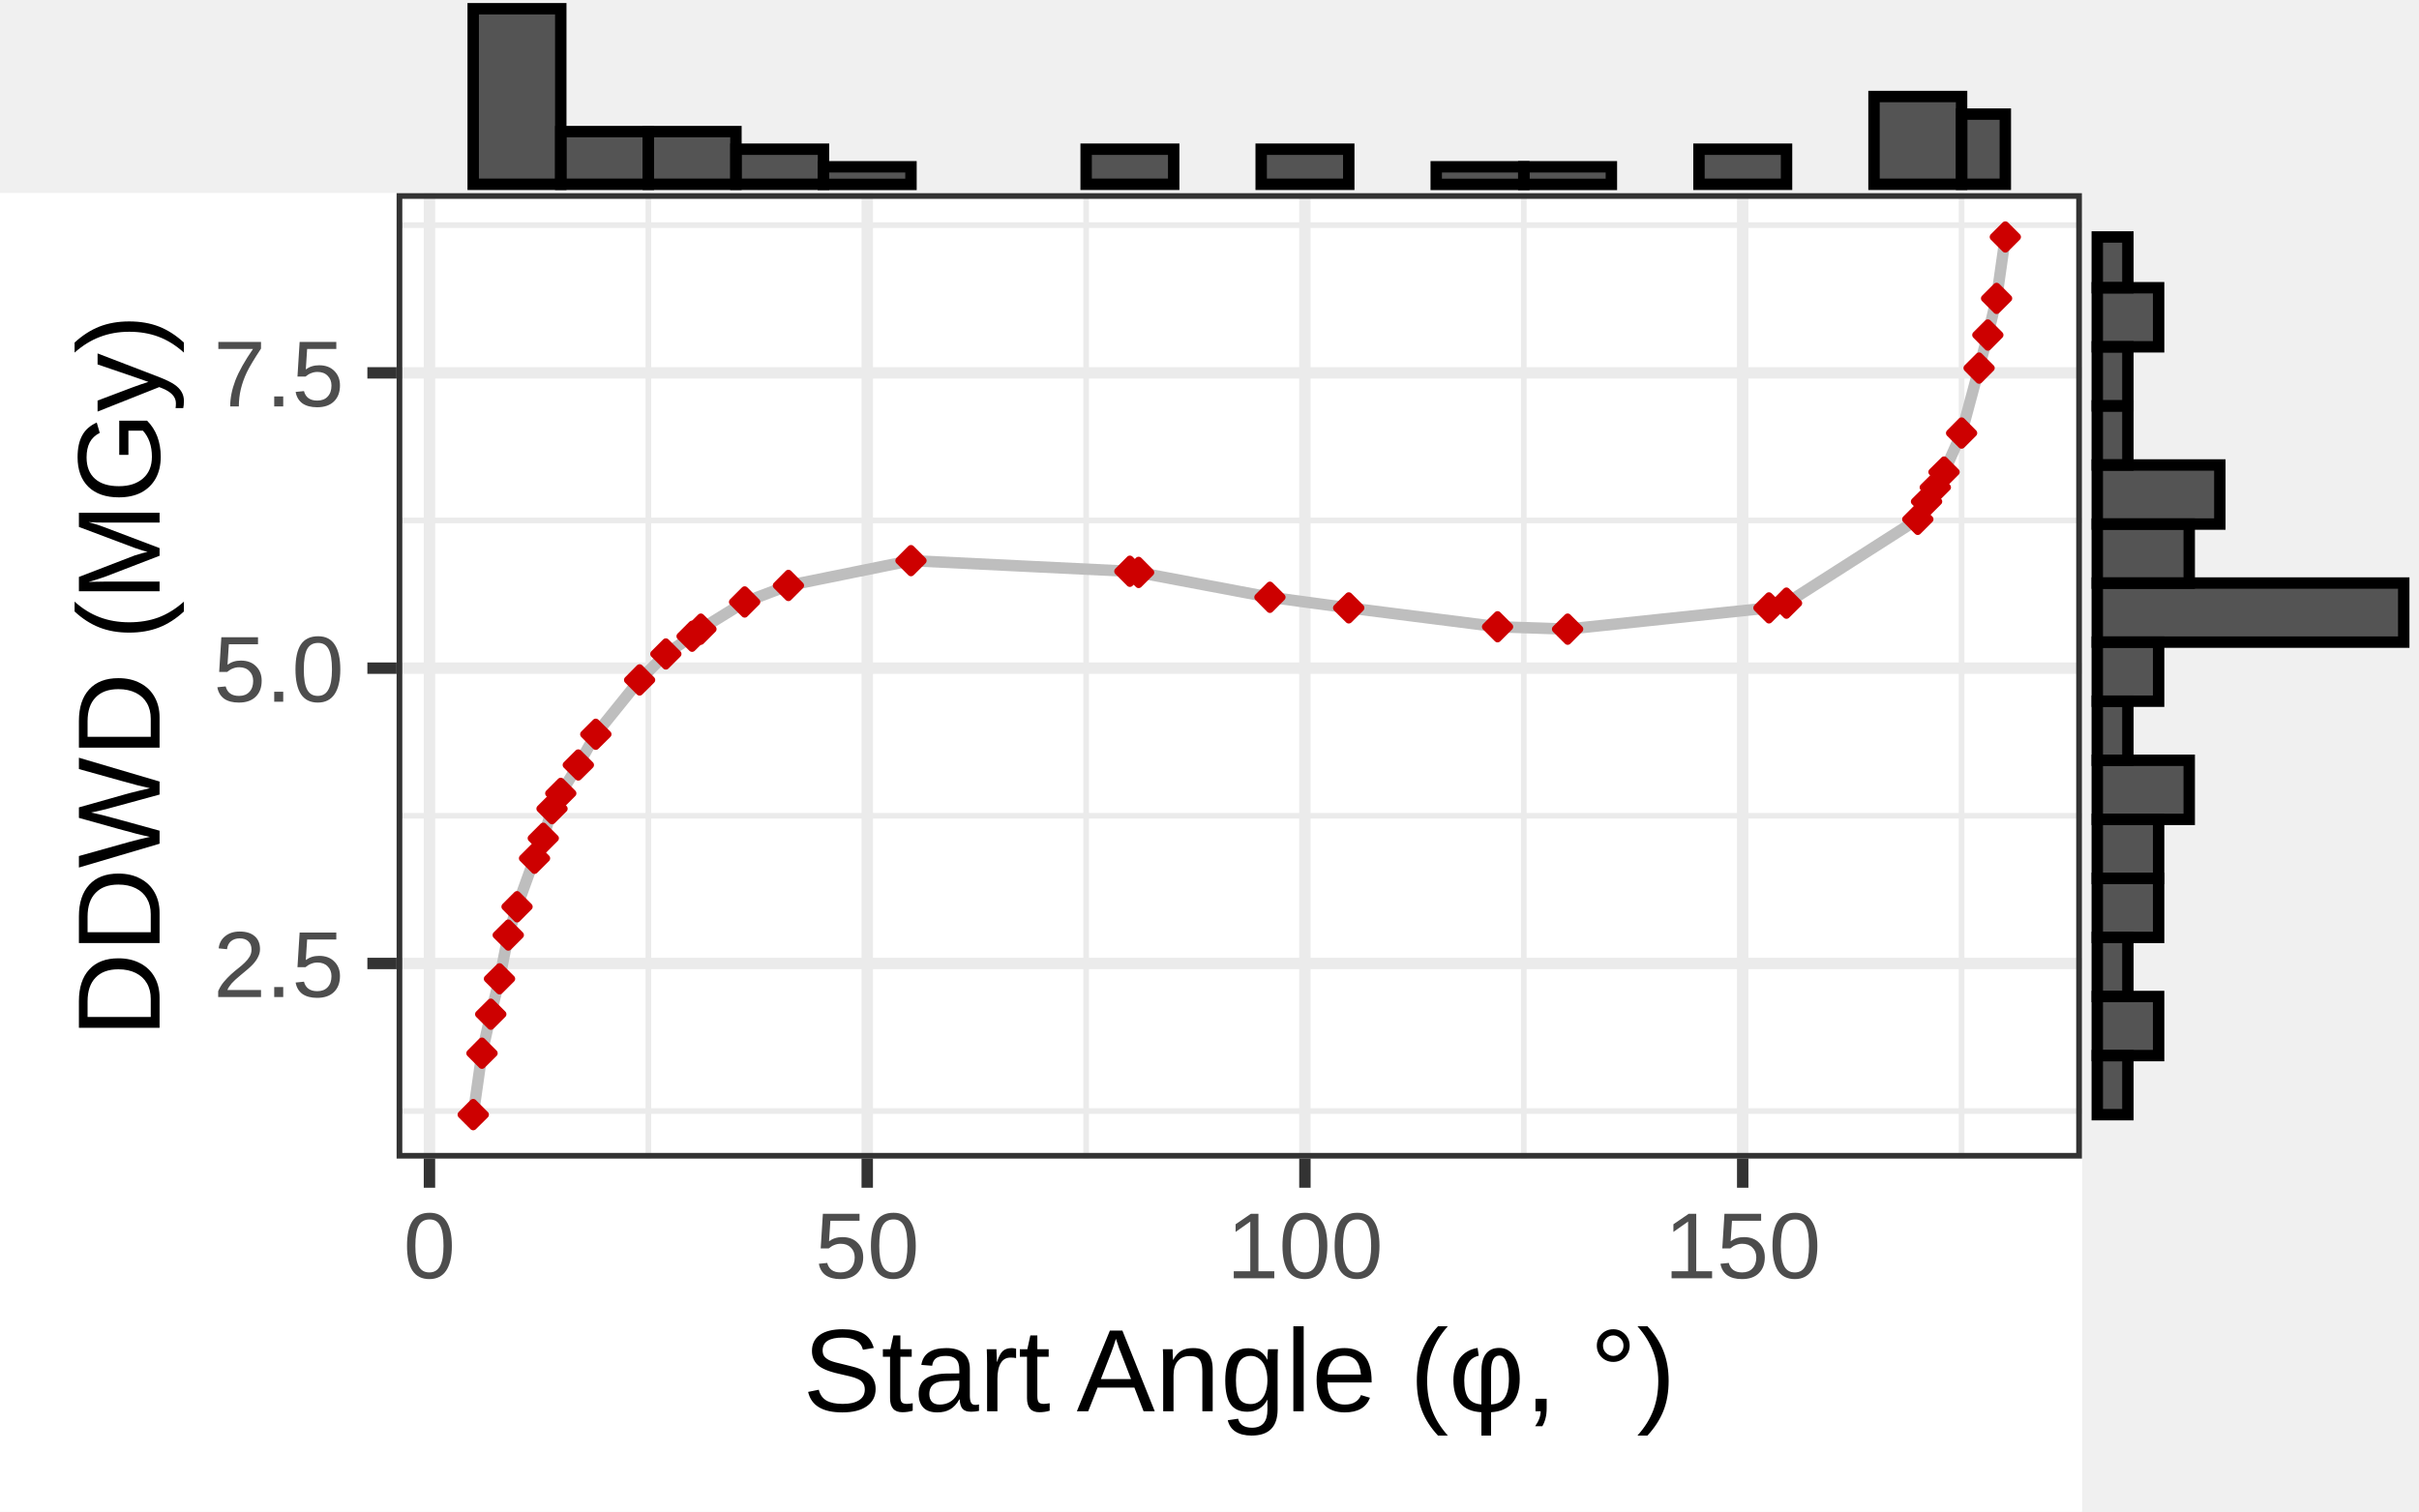
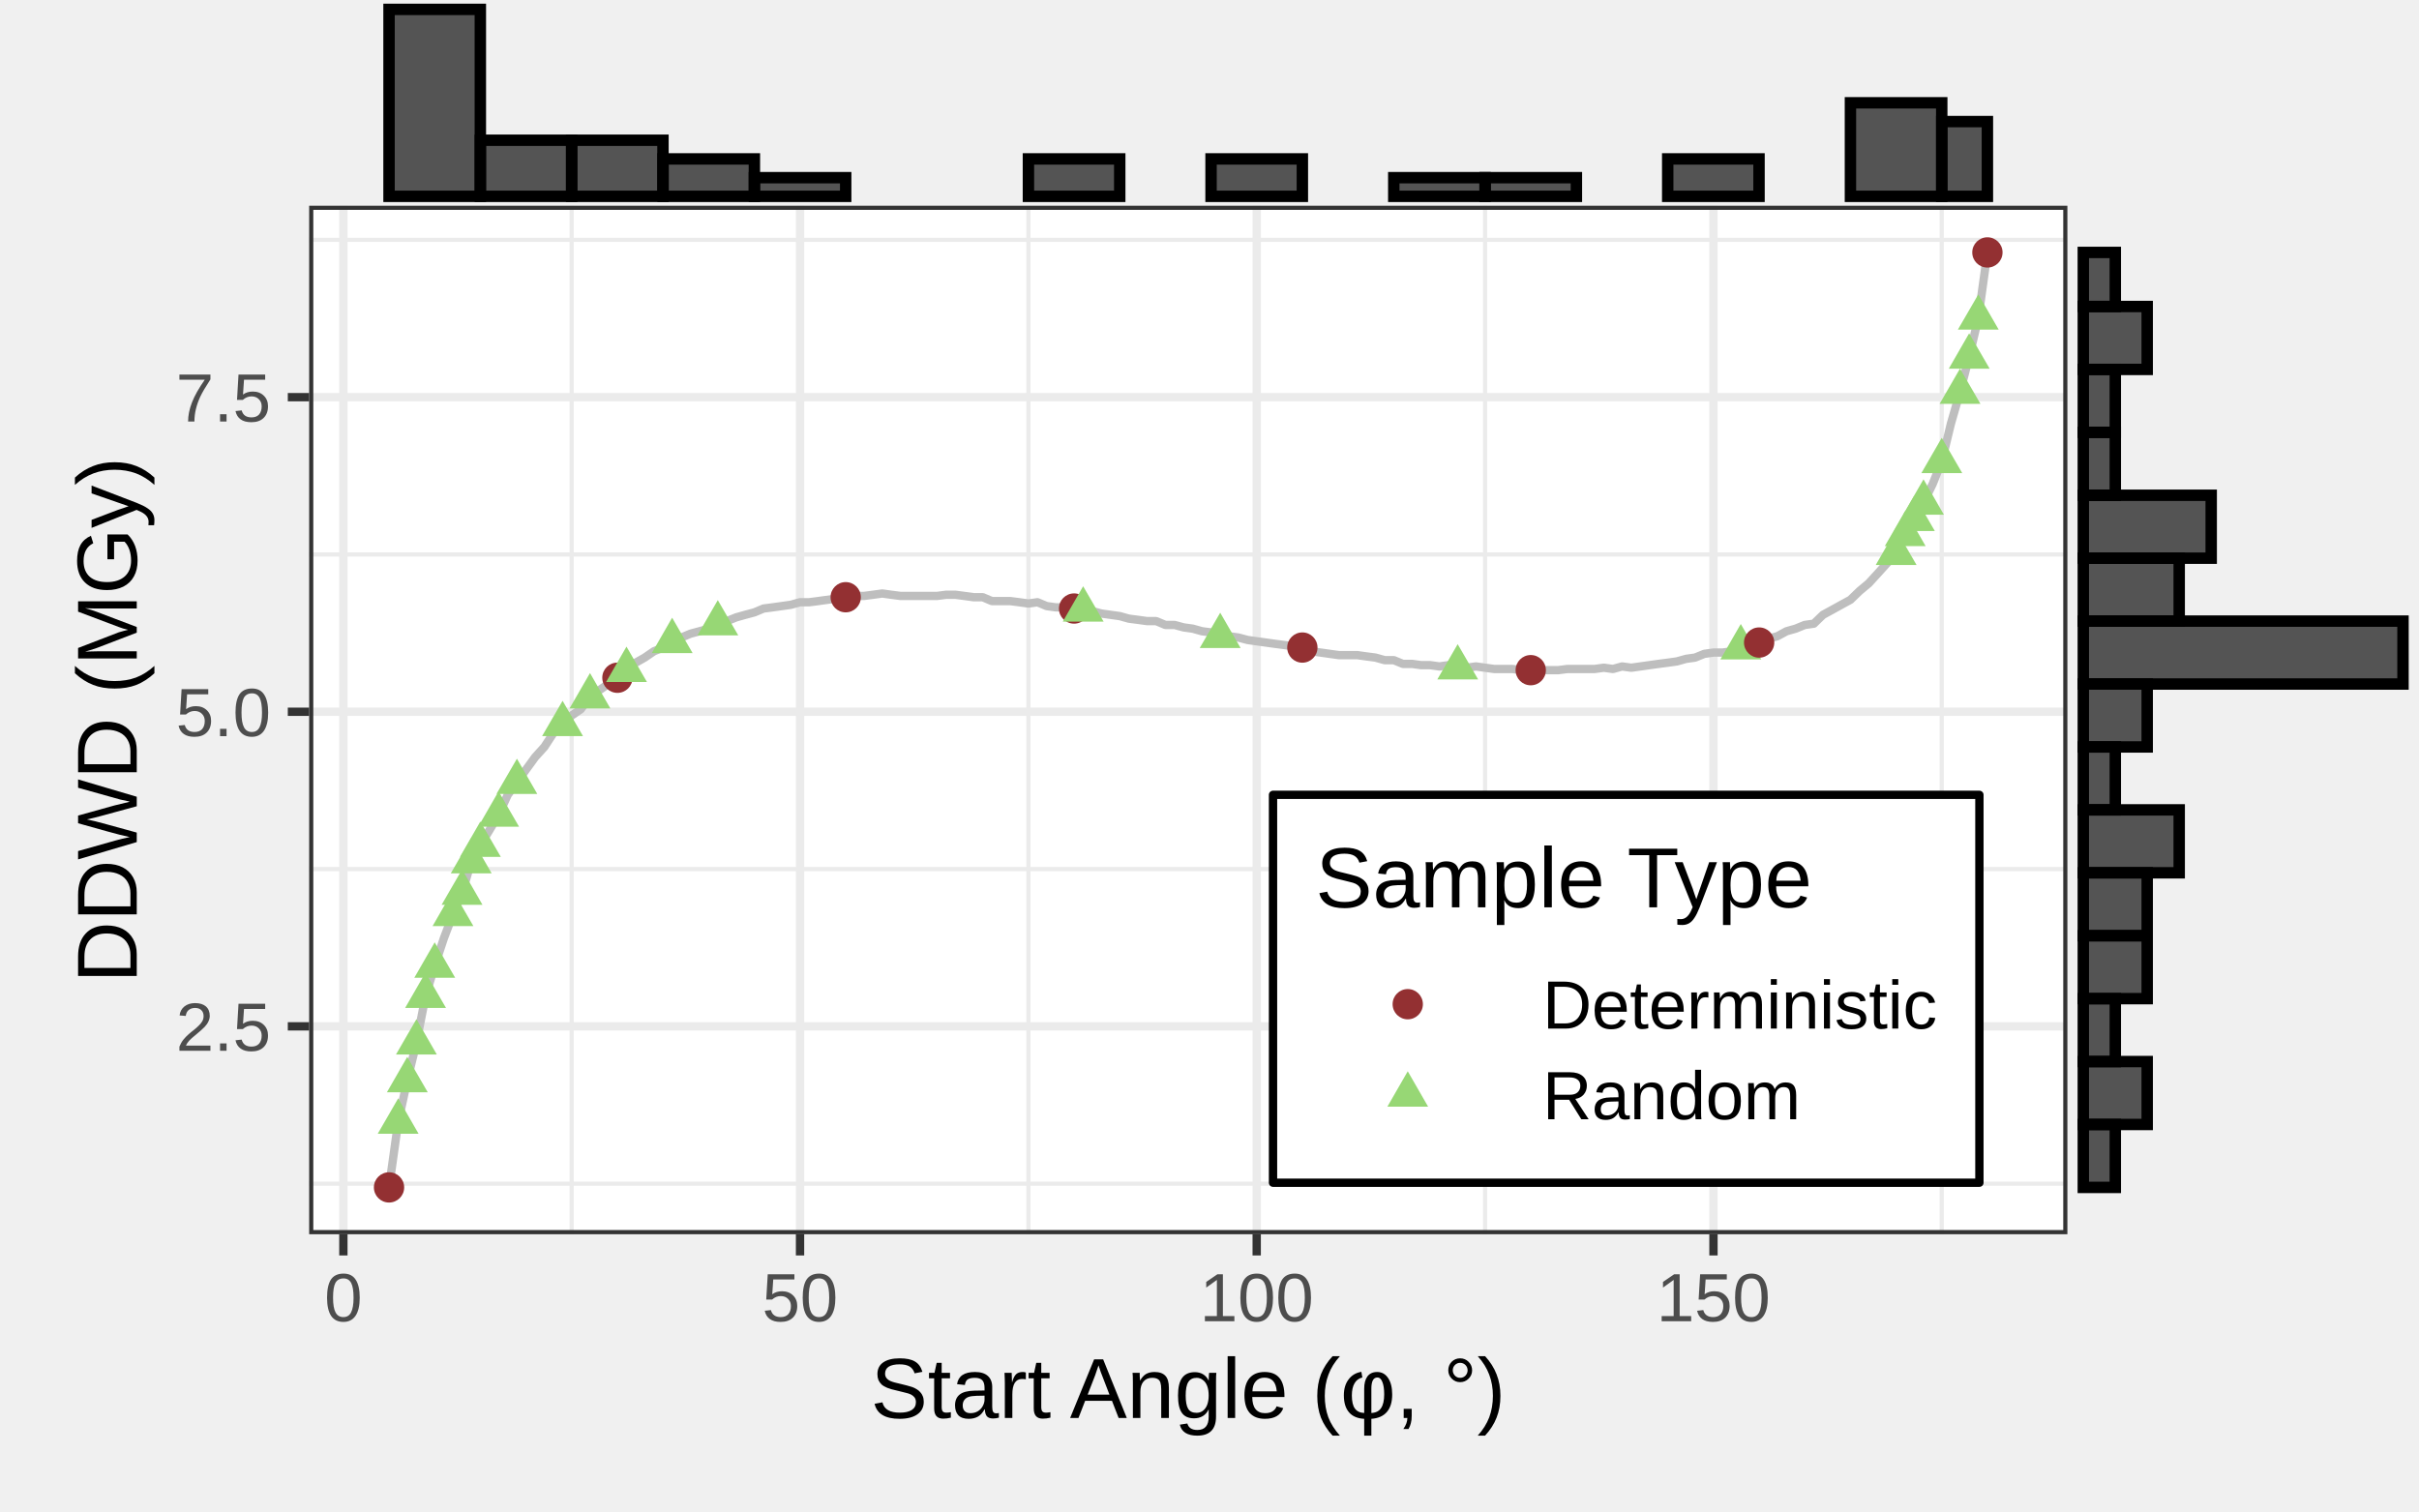
<svg xmlns="http://www.w3.org/2000/svg" width="226.77pt" height="141.73pt" viewBox="0 0 226.77 141.73">
  <g class="svglite">
    <defs>
      <style type="text/css">
    .svglite line, .svglite polyline, .svglite polygon, .svglite path, .svglite rect, .svglite circle {
      fill: none;
      stroke: #000000;
      stroke-linecap: round;
      stroke-linejoin: round;
      stroke-miterlimit: 10.00;
    }
    .svglite text {
      white-space: pre;
    }
    .svglite g.glyphgroup path {
      fill: inherit;
      stroke: none;
    }
  </style>
    </defs>
    <rect width="100%" height="100%" style="stroke: none; fill: none;" />
    <defs>
      <clipPath id="cpMC4wMHwyMjYuNzd8MC4wMHwxNDEuNzM=">
        <rect x="0.00" y="0.00" width="226.77" height="141.73" />
      </clipPath>
    </defs>
    <g clip-path="url(#cpMC4wMHwyMjYuNzd8MC4wMHwxNDEuNzM=)">
</g>
    <defs>
-       <clipPath id="cpMC4wMHwxOTUuMTd8MTguMTF8MTQxLjcz">
-         <rect x="0.00" y="18.11" width="195.17" height="123.63" />
+       <clipPath id="cpMC4wMHwxOTMuODF8MTkuMjl8MTQxLjcz">
+         <rect x="0.00" y="19.29" width="193.81" height="122.45" />
      </clipPath>
    </defs>
-     <g clip-path="url(#cpMC4wMHwxOTUuMTd8MTguMTF8MTQxLjcz)">
-       <rect x="0.00" y="18.11" width="195.17" height="123.63" style="stroke-width: 1.07; stroke: #FFFFFF; fill: #FFFFFF;" />
-     </g>
-     <g clip-path="url(#cpMC4wMHwyMjYuNzd8MC4wMHwxNDEuNzM=)">
- </g>
-     <defs>
-       <clipPath id="cpMzcuMTh8MTk1LjE3fDE4LjExfDEwOC42Mw==">
-         <rect x="37.18" y="18.11" width="157.99" height="90.53" />
-       </clipPath>
-     </defs>
-     <g clip-path="url(#cpMzcuMTh8MTk1LjE3fDE4LjExfDEwOC42Mw==)">
-       <rect x="37.18" y="18.11" width="157.99" height="90.53" style="stroke-width: 1.07; stroke: none; fill: #FFFFFF;" />
-       <polyline points="37.18,104.18 195.17,104.18 " style="stroke-width: 0.53; stroke: #EBEBEB; stroke-linecap: butt;" />
-       <polyline points="37.18,76.49 195.17,76.49 " style="stroke-width: 0.53; stroke: #EBEBEB; stroke-linecap: butt;" />
-       <polyline points="37.18,48.80 195.17,48.80 " style="stroke-width: 0.53; stroke: #EBEBEB; stroke-linecap: butt;" />
-       <polyline points="37.18,21.11 195.17,21.11 " style="stroke-width: 0.53; stroke: #EBEBEB; stroke-linecap: butt;" />
-       <polyline points="60.78,108.63 60.78,18.11 " style="stroke-width: 0.53; stroke: #EBEBEB; stroke-linecap: butt;" />
-       <polyline points="101.82,108.63 101.82,18.11 " style="stroke-width: 0.53; stroke: #EBEBEB; stroke-linecap: butt;" />
-       <polyline points="142.85,108.63 142.85,18.11 " style="stroke-width: 0.53; stroke: #EBEBEB; stroke-linecap: butt;" />
-       <polyline points="183.89,108.63 183.89,18.11 " style="stroke-width: 0.53; stroke: #EBEBEB; stroke-linecap: butt;" />
-       <polyline points="37.18,90.34 195.17,90.34 " style="stroke-width: 1.07; stroke: #EBEBEB; stroke-linecap: butt;" />
-       <polyline points="37.18,62.65 195.17,62.65 " style="stroke-width: 1.07; stroke: #EBEBEB; stroke-linecap: butt;" />
-       <polyline points="37.18,34.96 195.17,34.96 " style="stroke-width: 1.07; stroke: #EBEBEB; stroke-linecap: butt;" />
-       <polyline points="40.26,108.63 40.26,18.11 " style="stroke-width: 1.07; stroke: #EBEBEB; stroke-linecap: butt;" />
-       <polyline points="81.30,108.63 81.30,18.11 " style="stroke-width: 1.07; stroke: #EBEBEB; stroke-linecap: butt;" />
-       <polyline points="122.33,108.63 122.33,18.11 " style="stroke-width: 1.07; stroke: #EBEBEB; stroke-linecap: butt;" />
-       <polyline points="163.37,108.63 163.37,18.11 " style="stroke-width: 1.07; stroke: #EBEBEB; stroke-linecap: butt;" />
-       <polyline points="44.36,104.52 45.18,98.76 46.01,95.10 46.83,91.78 47.65,87.68 48.47,85.02 50.11,80.48 50.93,78.60 51.75,75.83 52.57,74.39 54.21,71.73 55.85,68.85 59.96,63.76 62.42,61.32 64.88,59.66 65.70,58.99 69.81,56.45 73.91,54.90 85.40,52.57 105.92,53.57 106.74,53.68 119.05,56.00 126.44,57.00 140.39,58.77 146.96,58.99 165.83,57.00 167.47,56.56 179.78,48.69 180.61,47.03 181.43,45.70 182.25,44.26 183.89,40.61 185.53,34.51 186.35,31.41 187.17,27.98 187.99,22.22 " style="stroke-width: 1.07; stroke: #BEBEBE; stroke-linecap: butt;" />
-       <polygon points="44.36,105.63 45.48,104.52 44.36,103.40 43.25,104.52 " style="stroke-width: 0.71; stroke: #CD0000; fill: #CD0000;" />
-       <polygon points="45.18,99.87 46.30,98.76 45.18,97.64 44.07,98.76 " style="stroke-width: 0.71; stroke: #CD0000; fill: #CD0000;" />
-       <polygon points="46.01,96.21 47.12,95.10 46.01,93.99 44.89,95.10 " style="stroke-width: 0.71; stroke: #CD0000; fill: #CD0000;" />
-       <polygon points="46.83,92.89 47.94,91.78 46.83,90.67 45.71,91.78 " style="stroke-width: 0.71; stroke: #CD0000; fill: #CD0000;" />
-       <polygon points="47.65,88.79 48.76,87.68 47.65,86.57 46.53,87.68 " style="stroke-width: 0.71; stroke: #CD0000; fill: #CD0000;" />
-       <polygon points="48.47,86.14 49.58,85.02 48.47,83.91 47.36,85.02 " style="stroke-width: 0.71; stroke: #CD0000; fill: #CD0000;" />
-       <polygon points="50.11,81.59 51.22,80.48 50.11,79.37 49.00,80.48 " style="stroke-width: 0.71; stroke: #CD0000; fill: #CD0000;" />
-       <polygon points="50.93,79.71 52.04,78.60 50.93,77.49 49.82,78.60 " style="stroke-width: 0.71; stroke: #CD0000; fill: #CD0000;" />
-       <polygon points="51.75,76.94 52.86,75.83 51.75,74.72 50.64,75.83 " style="stroke-width: 0.71; stroke: #CD0000; fill: #CD0000;" />
-       <polygon points="52.57,75.50 53.68,74.39 52.57,73.28 51.46,74.39 " style="stroke-width: 0.71; stroke: #CD0000; fill: #CD0000;" />
-       <polygon points="54.21,72.84 55.33,71.73 54.21,70.62 53.10,71.73 " style="stroke-width: 0.71; stroke: #CD0000; fill: #CD0000;" />
-       <polygon points="55.85,69.96 56.97,68.85 55.85,67.74 54.74,68.85 " style="stroke-width: 0.71; stroke: #CD0000; fill: #CD0000;" />
-       <polygon points="59.96,64.87 61.07,63.76 59.96,62.64 58.85,63.76 " style="stroke-width: 0.71; stroke: #CD0000; fill: #CD0000;" />
-       <polygon points="62.42,62.43 63.53,61.32 62.42,60.21 61.31,61.32 " style="stroke-width: 0.71; stroke: #CD0000; fill: #CD0000;" />
-       <polygon points="64.88,60.77 66.00,59.66 64.88,58.55 63.77,59.66 " style="stroke-width: 0.71; stroke: #CD0000; fill: #CD0000;" />
-       <polygon points="65.70,60.11 66.82,58.99 65.70,57.88 64.59,58.99 " style="stroke-width: 0.71; stroke: #CD0000; fill: #CD0000;" />
-       <polygon points="69.81,57.56 70.92,56.45 69.81,55.33 68.69,56.45 " style="stroke-width: 0.71; stroke: #CD0000; fill: #CD0000;" />
-       <polygon points="73.91,56.01 75.02,54.90 73.91,53.78 72.80,54.90 " style="stroke-width: 0.71; stroke: #CD0000; fill: #CD0000;" />
-       <polygon points="85.40,53.68 86.51,52.57 85.40,51.46 84.29,52.57 " style="stroke-width: 0.71; stroke: #CD0000; fill: #CD0000;" />
-       <polygon points="105.92,54.68 107.03,53.57 105.92,52.45 104.81,53.57 " style="stroke-width: 0.71; stroke: #CD0000; fill: #CD0000;" />
-       <polygon points="106.74,54.79 107.85,53.68 106.74,52.56 105.63,53.68 " style="stroke-width: 0.71; stroke: #CD0000; fill: #CD0000;" />
-       <polygon points="119.05,57.12 120.16,56.00 119.05,54.89 117.94,56.00 " style="stroke-width: 0.71; stroke: #CD0000; fill: #CD0000;" />
-       <polygon points="126.44,58.11 127.55,57.00 126.44,55.89 125.32,57.00 " style="stroke-width: 0.71; stroke: #CD0000; fill: #CD0000;" />
-       <polygon points="140.39,59.88 141.50,58.77 140.39,57.66 139.28,58.77 " style="stroke-width: 0.71; stroke: #CD0000; fill: #CD0000;" />
-       <polygon points="146.96,60.11 148.07,58.99 146.96,57.88 145.84,58.99 " style="stroke-width: 0.71; stroke: #CD0000; fill: #CD0000;" />
-       <polygon points="165.83,58.11 166.95,57.00 165.83,55.89 164.72,57.00 " style="stroke-width: 0.71; stroke: #CD0000; fill: #CD0000;" />
-       <polygon points="167.47,57.67 168.59,56.56 167.47,55.44 166.36,56.56 " style="stroke-width: 0.71; stroke: #CD0000; fill: #CD0000;" />
-       <polygon points="179.78,49.81 180.90,48.69 179.78,47.58 178.67,48.69 " style="stroke-width: 0.71; stroke: #CD0000; fill: #CD0000;" />
-       <polygon points="180.61,48.14 181.72,47.03 180.61,45.92 179.49,47.03 " style="stroke-width: 0.71; stroke: #CD0000; fill: #CD0000;" />
-       <polygon points="181.43,46.81 182.54,45.70 181.43,44.59 180.31,45.70 " style="stroke-width: 0.71; stroke: #CD0000; fill: #CD0000;" />
-       <polygon points="182.25,45.37 183.36,44.26 182.25,43.15 181.13,44.26 " style="stroke-width: 0.71; stroke: #CD0000; fill: #CD0000;" />
-       <polygon points="183.89,41.72 185.00,40.61 183.89,39.49 182.78,40.61 " style="stroke-width: 0.71; stroke: #CD0000; fill: #CD0000;" />
-       <polygon points="185.53,35.63 186.64,34.51 185.53,33.40 184.42,34.51 " style="stroke-width: 0.71; stroke: #CD0000; fill: #CD0000;" />
-       <polygon points="186.35,32.53 187.46,31.41 186.35,30.30 185.24,31.41 " style="stroke-width: 0.71; stroke: #CD0000; fill: #CD0000;" />
-       <polygon points="187.17,29.09 188.28,27.98 187.17,26.87 186.06,27.98 " style="stroke-width: 0.71; stroke: #CD0000; fill: #CD0000;" />
-       <polygon points="187.99,23.33 189.10,22.22 187.99,21.11 186.88,22.22 " style="stroke-width: 0.71; stroke: #CD0000; fill: #CD0000;" />
-       <rect x="37.18" y="18.11" width="157.99" height="90.53" style="stroke-width: 1.07; stroke: #333333;" />
-     </g>
-     <g clip-path="url(#cpMC4wMHwyMjYuNzd8MC4wMHwxNDEuNzM=)">
-       <text x="32.25" y="93.49" text-anchor="end" style="font-size: 8.80px;fill: #4D4D4D; font-family: &quot;Arial&quot;;" textLength="12.22px" lengthAdjust="spacingAndGlyphs">2.5</text>
-       <text x="32.25" y="65.80" text-anchor="end" style="font-size: 8.80px;fill: #4D4D4D; font-family: &quot;Arial&quot;;" textLength="12.22px" lengthAdjust="spacingAndGlyphs">5.0</text>
-       <text x="32.25" y="38.11" text-anchor="end" style="font-size: 8.80px;fill: #4D4D4D; font-family: &quot;Arial&quot;;" textLength="12.22px" lengthAdjust="spacingAndGlyphs">7.5</text>
-       <polyline points="34.44,90.34 37.18,90.34 " style="stroke-width: 1.07; stroke: #333333; stroke-linecap: butt;" />
-       <polyline points="34.44,62.65 37.18,62.65 " style="stroke-width: 1.07; stroke: #333333; stroke-linecap: butt;" />
-       <polyline points="34.44,34.96 37.18,34.96 " style="stroke-width: 1.07; stroke: #333333; stroke-linecap: butt;" />
-       <polyline points="40.26,111.37 40.26,108.63 " style="stroke-width: 1.07; stroke: #333333; stroke-linecap: butt;" />
-       <polyline points="81.30,111.37 81.30,108.63 " style="stroke-width: 1.07; stroke: #333333; stroke-linecap: butt;" />
-       <polyline points="122.33,111.37 122.33,108.63 " style="stroke-width: 1.07; stroke: #333333; stroke-linecap: butt;" />
-       <polyline points="163.37,111.37 163.37,108.63 " style="stroke-width: 1.07; stroke: #333333; stroke-linecap: butt;" />
-       <text x="40.26" y="119.86" text-anchor="middle" style="font-size: 8.80px;fill: #4D4D4D; font-family: &quot;Arial&quot;;" textLength="4.89px" lengthAdjust="spacingAndGlyphs">0</text>
-       <text x="81.30" y="119.86" text-anchor="middle" style="font-size: 8.80px;fill: #4D4D4D; font-family: &quot;Arial&quot;;" textLength="9.78px" lengthAdjust="spacingAndGlyphs">50</text>
-       <text x="122.33" y="119.86" text-anchor="middle" style="font-size: 8.80px;fill: #4D4D4D; font-family: &quot;Arial&quot;;" textLength="14.67px" lengthAdjust="spacingAndGlyphs">100</text>
-       <text x="163.37" y="119.86" text-anchor="middle" style="font-size: 8.80px;fill: #4D4D4D; font-family: &quot;Arial&quot;;" textLength="14.67px" lengthAdjust="spacingAndGlyphs">150</text>
-       <text x="116.18" y="132.33" text-anchor="middle" style="font-size: 11.00px; font-family: &quot;Arial&quot;;" textLength="81.91px" lengthAdjust="spacingAndGlyphs">Start Angle (φ, °)</text>
-       <text transform="translate(14.96,63.37) rotate(-90)" text-anchor="middle" style="font-size: 11.00px; font-family: &quot;Arial&quot;;" textLength="67.78px" lengthAdjust="spacingAndGlyphs">DDWD (MGy)</text>
-     </g>
-     <defs>
-       <clipPath id="cpMzcuMTh8MTk1LjE3fDAuMDB8MTguMTE=">
-         <rect x="37.18" y="0.00" width="157.99" height="18.11" />
-       </clipPath>
-     </defs>
-     <g clip-path="url(#cpMzcuMTh8MTk1LjE3fDAuMDB8MTguMTE=)">
- </g>
-     <g clip-path="url(#cpMC4wMHwyMjYuNzd8MC4wMHwxNDEuNzM=)">
- </g>
-     <g clip-path="url(#cpMzcuMTh8MTk1LjE3fDAuMDB8MTguMTE=)">
-       <rect x="44.36" y="0.82" width="8.21" height="16.46" style="stroke-width: 1.07; stroke-linecap: butt; stroke-linejoin: miter; fill: #000000; fill-opacity: 0.65;" />
-       <rect x="52.57" y="12.34" width="8.21" height="4.94" style="stroke-width: 1.07; stroke-linecap: butt; stroke-linejoin: miter; fill: #000000; fill-opacity: 0.65;" />
-       <rect x="60.78" y="12.34" width="8.21" height="4.94" style="stroke-width: 1.07; stroke-linecap: butt; stroke-linejoin: miter; fill: #000000; fill-opacity: 0.65;" />
-       <rect x="68.99" y="13.99" width="8.21" height="3.29" style="stroke-width: 1.07; stroke-linecap: butt; stroke-linejoin: miter; fill: #000000; fill-opacity: 0.65;" />
-       <rect x="77.19" y="15.64" width="8.21" height="1.65" style="stroke-width: 1.07; stroke-linecap: butt; stroke-linejoin: miter; fill: #000000; fill-opacity: 0.65;" />
-       <rect x="85.40" y="17.28" width="8.21" height="0.00" style="stroke-width: 1.07; stroke-linecap: butt; stroke-linejoin: miter; fill: #000000; fill-opacity: 0.65;" />
-       <rect x="93.61" y="17.28" width="8.21" height="0.00" style="stroke-width: 1.07; stroke-linecap: butt; stroke-linejoin: miter; fill: #000000; fill-opacity: 0.65;" />
-       <rect x="101.82" y="13.99" width="8.21" height="3.29" style="stroke-width: 1.07; stroke-linecap: butt; stroke-linejoin: miter; fill: #000000; fill-opacity: 0.65;" />
-       <rect x="110.02" y="17.28" width="8.21" height="0.00" style="stroke-width: 1.07; stroke-linecap: butt; stroke-linejoin: miter; fill: #000000; fill-opacity: 0.65;" />
-       <rect x="118.23" y="13.99" width="8.21" height="3.29" style="stroke-width: 1.07; stroke-linecap: butt; stroke-linejoin: miter; fill: #000000; fill-opacity: 0.65;" />
-       <rect x="126.44" y="17.28" width="8.21" height="0.00" style="stroke-width: 1.07; stroke-linecap: butt; stroke-linejoin: miter; fill: #000000; fill-opacity: 0.65;" />
-       <rect x="134.64" y="15.64" width="8.21" height="1.65" style="stroke-width: 1.07; stroke-linecap: butt; stroke-linejoin: miter; fill: #000000; fill-opacity: 0.65;" />
-       <rect x="142.85" y="15.64" width="8.21" height="1.65" style="stroke-width: 1.07; stroke-linecap: butt; stroke-linejoin: miter; fill: #000000; fill-opacity: 0.65;" />
-       <rect x="151.06" y="17.28" width="8.21" height="0.00" style="stroke-width: 1.07; stroke-linecap: butt; stroke-linejoin: miter; fill: #000000; fill-opacity: 0.65;" />
-       <rect x="159.27" y="13.99" width="8.21" height="3.29" style="stroke-width: 1.07; stroke-linecap: butt; stroke-linejoin: miter; fill: #000000; fill-opacity: 0.65;" />
-       <rect x="167.47" y="17.28" width="8.21" height="0.00" style="stroke-width: 1.07; stroke-linecap: butt; stroke-linejoin: miter; fill: #000000; fill-opacity: 0.65;" />
-       <rect x="175.68" y="9.05" width="8.21" height="8.23" style="stroke-width: 1.07; stroke-linecap: butt; stroke-linejoin: miter; fill: #000000; fill-opacity: 0.65;" />
-       <rect x="183.89" y="10.70" width="4.10" height="6.58" style="stroke-width: 1.07; stroke-linecap: butt; stroke-linejoin: miter; fill: #000000; fill-opacity: 0.65;" />
-     </g>
-     <g clip-path="url(#cpMC4wMHwyMjYuNzd8MC4wMHwxNDEuNzM=)">
- </g>
-     <g clip-path="url(#cpMzcuMTh8MTk1LjE3fDAuMDB8MTguMTE=)">
+     <g clip-path="url(#cpMC4wMHwxOTMuODF8MTkuMjl8MTQxLjcz)">
</g>
    <g clip-path="url(#cpMC4wMHwyMjYuNzd8MC4wMHwxNDEuNzM=)">
</g>
    <defs>
-       <clipPath id="cpMTk1LjE3fDIyNi43N3wxOC4xMXwxMDguNjM=">
-         <rect x="195.17" y="18.11" width="31.60" height="90.53" />
+       <clipPath id="cpMjguOTh8MTkzLjgxfDE5LjI5fDExNS43Mg==">
+         <rect x="28.98" y="19.29" width="164.83" height="96.44" />
      </clipPath>
    </defs>
-     <g clip-path="url(#cpMTk1LjE3fDIyNi43N3wxOC4xMXwxMDguNjM=)">
+     <g clip-path="url(#cpMjguOTh8MTkzLjgxfDE5LjI5fDExNS43Mg==)">
+       <rect x="28.98" y="19.29" width="164.83" height="96.44" style="stroke-width: 0.78; stroke: none; fill: #FFFFFF;" />
+       <polyline points="28.98,110.99 193.81,110.99 " style="stroke-width: 0.39; stroke: #EBEBEB; stroke-linecap: butt;" />
+       <polyline points="28.98,81.49 193.81,81.49 " style="stroke-width: 0.39; stroke: #EBEBEB; stroke-linecap: butt;" />
+       <polyline points="28.98,51.99 193.81,51.99 " style="stroke-width: 0.39; stroke: #EBEBEB; stroke-linecap: butt;" />
+       <polyline points="28.98,22.49 193.81,22.49 " style="stroke-width: 0.39; stroke: #EBEBEB; stroke-linecap: butt;" />
+       <polyline points="53.59,115.72 53.59,19.29 " style="stroke-width: 0.39; stroke: #EBEBEB; stroke-linecap: butt;" />
+       <polyline points="96.41,115.72 96.41,19.29 " style="stroke-width: 0.39; stroke: #EBEBEB; stroke-linecap: butt;" />
+       <polyline points="139.22,115.72 139.22,19.29 " style="stroke-width: 0.39; stroke: #EBEBEB; stroke-linecap: butt;" />
+       <polyline points="182.03,115.72 182.03,19.29 " style="stroke-width: 0.39; stroke: #EBEBEB; stroke-linecap: butt;" />
+       <polyline points="28.98,96.24 193.81,96.24 " style="stroke-width: 0.78; stroke: #EBEBEB; stroke-linecap: butt;" />
+       <polyline points="28.98,66.74 193.81,66.74 " style="stroke-width: 0.78; stroke: #EBEBEB; stroke-linecap: butt;" />
+       <polyline points="28.98,37.24 193.81,37.24 " style="stroke-width: 0.78; stroke: #EBEBEB; stroke-linecap: butt;" />
+       <polyline points="32.19,115.72 32.19,19.29 " style="stroke-width: 0.78; stroke: #EBEBEB; stroke-linecap: butt;" />
+       <polyline points="75.00,115.72 75.00,19.29 " style="stroke-width: 0.78; stroke: #EBEBEB; stroke-linecap: butt;" />
+       <polyline points="117.81,115.72 117.81,19.29 " style="stroke-width: 0.78; stroke: #EBEBEB; stroke-linecap: butt;" />
+       <polyline points="160.63,115.72 160.63,19.29 " style="stroke-width: 0.78; stroke: #EBEBEB; stroke-linecap: butt;" />
+       <polyline points="36.47,111.34 37.33,105.20 38.18,101.31 39.04,97.77 39.89,93.41 40.75,90.57 41.61,87.98 42.46,85.74 43.32,83.73 44.18,80.78 45.03,79.25 45.89,77.83 46.74,76.41 47.60,74.53 48.46,73.35 49.31,72.17 50.17,70.99 51.03,70.04 51.88,68.74 52.74,67.92 53.59,67.09 54.45,66.50 55.31,65.32 56.16,64.73 57.02,64.14 57.88,63.55 58.73,62.84 59.59,62.14 60.44,61.66 61.30,61.07 62.16,60.72 63.01,60.13 63.87,59.78 64.73,59.42 65.58,59.19 66.44,58.95 67.29,58.48 68.15,58.24 69.01,57.89 69.86,57.65 70.72,57.42 71.58,57.06 72.43,56.95 73.29,56.83 74.14,56.71 75.00,56.47 75.86,56.47 76.71,56.36 77.57,56.24 78.43,56.12 79.28,56.00 80.14,55.88 80.99,55.88 81.85,55.77 82.71,55.65 83.56,55.77 84.42,55.88 85.28,55.88 86.13,55.88 86.99,55.88 87.84,55.88 88.70,55.77 89.56,55.77 90.41,55.88 91.27,56.00 92.13,56.00 92.98,56.36 93.84,56.36 94.69,56.36 95.55,56.47 96.41,56.59 97.26,56.47 98.12,56.83 98.98,56.95 99.83,56.95 100.69,57.06 101.54,57.18 102.40,57.30 103.26,57.53 104.11,57.65 104.97,57.77 105.83,58.01 106.68,58.12 107.54,58.24 108.39,58.24 109.25,58.60 110.11,58.60 110.96,58.83 111.82,58.95 112.68,59.19 113.53,59.30 114.39,59.66 115.24,59.66 116.10,59.78 116.96,60.01 117.81,60.13 118.67,60.25 119.53,60.37 120.38,60.48 121.24,60.60 122.09,60.72 122.95,61.07 123.81,61.19 124.66,61.31 125.52,61.43 126.38,61.43 127.23,61.43 128.09,61.55 128.94,61.66 129.80,61.90 130.66,61.90 131.51,62.25 132.37,62.25 133.23,62.37 134.08,62.37 134.94,62.49 135.79,62.37 136.65,62.61 137.51,62.61 138.36,62.49 139.22,62.61 140.08,62.73 140.93,62.73 141.79,62.73 142.64,62.84 143.50,62.84 144.36,62.84 145.21,62.84 146.07,62.84 146.93,62.73 147.78,62.73 148.64,62.73 149.49,62.73 150.35,62.61 151.21,62.73 152.06,62.49 152.92,62.61 153.78,62.49 154.63,62.37 155.49,62.25 156.34,62.14 157.20,62.02 158.06,61.78 158.91,61.66 159.77,61.31 160.63,61.19 161.48,61.19 162.34,61.07 163.19,60.72 164.05,60.48 164.91,60.25 165.76,59.89 166.62,59.66 167.48,59.19 168.33,58.95 169.19,58.60 170.04,58.48 170.90,57.65 171.76,57.18 172.61,56.71 173.47,56.24 174.33,55.41 175.18,54.70 176.04,53.76 176.89,52.82 177.75,51.87 178.61,50.10 179.46,48.69 180.32,47.15 181.18,45.38 182.03,43.26 182.89,39.72 183.74,36.77 184.60,33.46 185.46,29.81 186.31,23.67 " style="stroke-width: 0.78; stroke: #BEBEBE; stroke-linecap: butt;" />
+       <circle cx="36.47" cy="111.34" r="1.42" style="stroke-width: 0.52; stroke: none; fill: #933032;" />
+       <polygon points="37.33,102.99 39.24,106.31 35.41,106.31 " style="stroke-width: 0.52; stroke: none; fill: #97D775;" />
+       <polygon points="38.18,99.10 40.10,102.42 36.27,102.42 " style="stroke-width: 0.52; stroke: none; fill: #97D775;" />
+       <polygon points="39.04,95.56 40.95,98.88 37.12,98.88 " style="stroke-width: 0.52; stroke: none; fill: #97D775;" />
+       <polygon points="39.89,91.19 41.81,94.51 37.98,94.51 " style="stroke-width: 0.52; stroke: none; fill: #97D775;" />
+       <polygon points="40.75,88.36 42.67,91.68 38.84,91.68 " style="stroke-width: 0.52; stroke: none; fill: #97D775;" />
+       <polygon points="42.46,83.52 44.38,86.84 40.55,86.84 " style="stroke-width: 0.52; stroke: none; fill: #97D775;" />
+       <polygon points="43.32,81.52 45.23,84.84 41.40,84.84 " style="stroke-width: 0.52; stroke: none; fill: #97D775;" />
+       <polygon points="44.18,78.57 46.09,81.89 42.26,81.89 " style="stroke-width: 0.52; stroke: none; fill: #97D775;" />
+       <polygon points="45.03,77.03 46.95,80.35 43.12,80.35 " style="stroke-width: 0.52; stroke: none; fill: #97D775;" />
+       <polygon points="46.74,74.20 48.66,77.52 44.83,77.52 " style="stroke-width: 0.52; stroke: none; fill: #97D775;" />
+       <polygon points="48.46,71.14 50.37,74.45 46.54,74.45 " style="stroke-width: 0.52; stroke: none; fill: #97D775;" />
+       <polygon points="52.74,65.71 54.65,69.02 50.82,69.02 " style="stroke-width: 0.52; stroke: none; fill: #97D775;" />
+       <polygon points="55.31,63.11 57.22,66.43 53.39,66.43 " style="stroke-width: 0.52; stroke: none; fill: #97D775;" />
+       <circle cx="57.88" cy="63.55" r="1.42" style="stroke-width: 0.52; stroke: none; fill: #933032;" />
+       <polygon points="58.73,60.63 60.65,63.95 56.82,63.95 " style="stroke-width: 0.52; stroke: none; fill: #97D775;" />
+       <polygon points="63.01,57.92 64.93,61.24 61.10,61.24 " style="stroke-width: 0.52; stroke: none; fill: #97D775;" />
+       <polygon points="67.29,56.27 69.21,59.58 65.38,59.58 " style="stroke-width: 0.52; stroke: none; fill: #97D775;" />
+       <circle cx="79.28" cy="56.00" r="1.42" style="stroke-width: 0.52; stroke: none; fill: #933032;" />
+       <circle cx="100.69" cy="57.06" r="1.42" style="stroke-width: 0.52; stroke: none; fill: #933032;" />
+       <polygon points="101.54,54.97 103.46,58.29 99.63,58.29 " style="stroke-width: 0.52; stroke: none; fill: #97D775;" />
+       <polygon points="114.39,57.45 116.30,60.76 112.47,60.76 " style="stroke-width: 0.52; stroke: none; fill: #97D775;" />
+       <circle cx="122.09" cy="60.72" r="1.42" style="stroke-width: 0.52; stroke: none; fill: #933032;" />
+       <polygon points="136.65,60.40 138.57,63.71 134.74,63.71 " style="stroke-width: 0.52; stroke: none; fill: #97D775;" />
+       <circle cx="143.50" cy="62.84" r="1.42" style="stroke-width: 0.52; stroke: none; fill: #933032;" />
+       <polygon points="163.19,58.51 165.11,61.83 161.28,61.83 " style="stroke-width: 0.52; stroke: none; fill: #97D775;" />
+       <circle cx="164.91" cy="60.25" r="1.42" style="stroke-width: 0.52; stroke: none; fill: #933032;" />
+       <polygon points="177.75,49.66 179.67,52.98 175.84,52.98 " style="stroke-width: 0.52; stroke: none; fill: #97D775;" />
+       <polygon points="178.61,47.89 180.52,51.21 176.69,51.21 " style="stroke-width: 0.52; stroke: none; fill: #97D775;" />
+       <polygon points="179.46,46.47 181.38,49.79 177.55,49.79 " style="stroke-width: 0.52; stroke: none; fill: #97D775;" />
+       <polygon points="180.32,44.94 182.23,48.26 178.41,48.26 " style="stroke-width: 0.52; stroke: none; fill: #97D775;" />
+       <polygon points="182.03,41.05 183.95,44.36 180.12,44.36 " style="stroke-width: 0.52; stroke: none; fill: #97D775;" />
+       <polygon points="183.74,34.56 185.66,37.87 181.83,37.87 " style="stroke-width: 0.52; stroke: none; fill: #97D775;" />
+       <polygon points="184.60,31.25 186.52,34.57 182.69,34.57 " style="stroke-width: 0.52; stroke: none; fill: #97D775;" />
+       <polygon points="185.46,27.60 187.37,30.91 183.54,30.91 " style="stroke-width: 0.52; stroke: none; fill: #97D775;" />
+       <circle cx="186.31" cy="23.67" r="1.42" style="stroke-width: 0.52; stroke: none; fill: #933032;" />
+       <rect x="28.98" y="19.29" width="164.83" height="96.44" style="stroke-width: 0.78; stroke: #333333;" />
+     </g>
+     <g clip-path="url(#cpMC4wMHwyMjYuNzd8MC4wMHwxNDEuNzM=)">
+       <text x="25.39" y="98.53" text-anchor="end" style="font-size: 6.40px;fill: #4D4D4D; font-family: &quot;Arial&quot;;" textLength="8.88px" lengthAdjust="spacingAndGlyphs">2.5</text>
+       <text x="25.39" y="69.03" text-anchor="end" style="font-size: 6.40px;fill: #4D4D4D; font-family: &quot;Arial&quot;;" textLength="8.88px" lengthAdjust="spacingAndGlyphs">5.0</text>
+       <text x="25.39" y="39.53" text-anchor="end" style="font-size: 6.40px;fill: #4D4D4D; font-family: &quot;Arial&quot;;" textLength="8.88px" lengthAdjust="spacingAndGlyphs">7.5</text>
+       <polyline points="26.98,96.24 28.98,96.24 " style="stroke-width: 0.78; stroke: #333333; stroke-linecap: butt;" />
+       <polyline points="26.98,66.74 28.98,66.74 " style="stroke-width: 0.78; stroke: #333333; stroke-linecap: butt;" />
+       <polyline points="26.98,37.24 28.98,37.24 " style="stroke-width: 0.78; stroke: #333333; stroke-linecap: butt;" />
+       <polyline points="32.19,117.72 32.19,115.72 " style="stroke-width: 0.78; stroke: #333333; stroke-linecap: butt;" />
+       <polyline points="75.00,117.72 75.00,115.72 " style="stroke-width: 0.78; stroke: #333333; stroke-linecap: butt;" />
+       <polyline points="117.81,117.72 117.81,115.72 " style="stroke-width: 0.78; stroke: #333333; stroke-linecap: butt;" />
+       <polyline points="160.63,117.72 160.63,115.72 " style="stroke-width: 0.78; stroke: #333333; stroke-linecap: butt;" />
+       <text x="32.19" y="123.89" text-anchor="middle" style="font-size: 6.40px;fill: #4D4D4D; font-family: &quot;Arial&quot;;" textLength="3.55px" lengthAdjust="spacingAndGlyphs">0</text>
+       <text x="75.00" y="123.89" text-anchor="middle" style="font-size: 6.40px;fill: #4D4D4D; font-family: &quot;Arial&quot;;" textLength="7.09px" lengthAdjust="spacingAndGlyphs">50</text>
+       <text x="117.81" y="123.89" text-anchor="middle" style="font-size: 6.40px;fill: #4D4D4D; font-family: &quot;Arial&quot;;" textLength="10.64px" lengthAdjust="spacingAndGlyphs">100</text>
+       <text x="160.63" y="123.89" text-anchor="middle" style="font-size: 6.40px;fill: #4D4D4D; font-family: &quot;Arial&quot;;" textLength="10.64px" lengthAdjust="spacingAndGlyphs">150</text>
+       <text x="111.39" y="132.96" text-anchor="middle" style="font-size: 8.00px; font-family: &quot;Arial&quot;;" textLength="59.56px" lengthAdjust="spacingAndGlyphs">Start Angle (φ, °)</text>
+       <text transform="translate(12.82,67.51) rotate(-90)" text-anchor="middle" style="font-size: 8.00px; font-family: &quot;Arial&quot;;" textLength="49.34px" lengthAdjust="spacingAndGlyphs">DDWD (MGy)</text>
+       <rect x="119.34" y="74.53" width="66.22" height="36.37" style="stroke-width: 0.78; fill: #FFFFFF;" />
+       <text x="123.33" y="85.08" style="font-size: 8.00px; font-family: &quot;Arial&quot;;" textLength="46.59px" lengthAdjust="spacingAndGlyphs">Sample Type</text>
+       <rect x="123.33" y="89.91" width="17.28" height="8.50" style="stroke-width: 0.78; stroke: none; fill: #FFFFFF;" />
+       <circle cx="131.97" cy="94.16" r="1.42" style="stroke-width: 0.52; stroke: none; fill: #933032;" />
+       <rect x="123.33" y="98.41" width="17.28" height="8.50" style="stroke-width: 0.78; stroke: none; fill: #FFFFFF;" />
+       <polygon points="131.97,100.45 133.88,103.77 130.06,103.77 " style="stroke-width: 0.52; stroke: none; fill: #97D775;" />
+       <text x="144.60" y="96.45" style="font-size: 6.40px; font-family: &quot;Arial&quot;;" textLength="36.94px" lengthAdjust="spacingAndGlyphs">Deterministic</text>
+       <text x="144.60" y="104.95" style="font-size: 6.40px; font-family: &quot;Arial&quot;;" textLength="24.12px" lengthAdjust="spacingAndGlyphs">Random</text>
+     </g>
+     <defs>
+       <clipPath id="cpMjguOTh8MTkzLjgxfDAuMDB8MTkuMjk=">
+         <rect x="28.98" y="0.00" width="164.83" height="19.29" />
+       </clipPath>
+     </defs>
+     <g clip-path="url(#cpMjguOTh8MTkzLjgxfDAuMDB8MTkuMjk=)">
</g>
    <g clip-path="url(#cpMC4wMHwyMjYuNzd8MC4wMHwxNDEuNzM=)">
</g>
-     <g clip-path="url(#cpMTk1LjE3fDIyNi43N3wxOC4xMXwxMDguNjM=)">
-       <rect x="196.61" y="98.98" width="2.87" height="5.54" style="stroke-width: 1.07; stroke-linecap: butt; stroke-linejoin: miter; fill: #000000; fill-opacity: 0.65;" />
-       <rect x="196.61" y="93.44" width="5.75" height="5.54" style="stroke-width: 1.07; stroke-linecap: butt; stroke-linejoin: miter; fill: #000000; fill-opacity: 0.65;" />
-       <rect x="196.61" y="87.90" width="2.87" height="5.54" style="stroke-width: 1.07; stroke-linecap: butt; stroke-linejoin: miter; fill: #000000; fill-opacity: 0.65;" />
-       <rect x="196.61" y="82.36" width="5.75" height="5.54" style="stroke-width: 1.07; stroke-linecap: butt; stroke-linejoin: miter; fill: #000000; fill-opacity: 0.65;" />
-       <rect x="196.61" y="76.83" width="5.75" height="5.54" style="stroke-width: 1.07; stroke-linecap: butt; stroke-linejoin: miter; fill: #000000; fill-opacity: 0.65;" />
-       <rect x="196.61" y="71.29" width="8.62" height="5.54" style="stroke-width: 1.07; stroke-linecap: butt; stroke-linejoin: miter; fill: #000000; fill-opacity: 0.65;" />
-       <rect x="196.61" y="65.75" width="2.87" height="5.54" style="stroke-width: 1.07; stroke-linecap: butt; stroke-linejoin: miter; fill: #000000; fill-opacity: 0.65;" />
-       <rect x="196.61" y="60.21" width="5.75" height="5.54" style="stroke-width: 1.07; stroke-linecap: butt; stroke-linejoin: miter; fill: #000000; fill-opacity: 0.65;" />
-       <rect x="196.61" y="54.67" width="28.73" height="5.54" style="stroke-width: 1.07; stroke-linecap: butt; stroke-linejoin: miter; fill: #000000; fill-opacity: 0.65;" />
-       <rect x="196.61" y="49.14" width="8.62" height="5.54" style="stroke-width: 1.07; stroke-linecap: butt; stroke-linejoin: miter; fill: #000000; fill-opacity: 0.65;" />
-       <rect x="196.61" y="43.60" width="11.49" height="5.54" style="stroke-width: 1.07; stroke-linecap: butt; stroke-linejoin: miter; fill: #000000; fill-opacity: 0.65;" />
-       <rect x="196.61" y="38.06" width="2.87" height="5.54" style="stroke-width: 1.07; stroke-linecap: butt; stroke-linejoin: miter; fill: #000000; fill-opacity: 0.65;" />
-       <rect x="196.61" y="32.52" width="2.87" height="5.54" style="stroke-width: 1.07; stroke-linecap: butt; stroke-linejoin: miter; fill: #000000; fill-opacity: 0.65;" />
-       <rect x="196.61" y="26.98" width="5.75" height="5.54" style="stroke-width: 1.07; stroke-linecap: butt; stroke-linejoin: miter; fill: #000000; fill-opacity: 0.65;" />
-       <rect x="196.61" y="22.22" width="2.87" height="4.76" style="stroke-width: 1.07; stroke-linecap: butt; stroke-linejoin: miter; fill: #000000; fill-opacity: 0.65;" />
+     <g clip-path="url(#cpMjguOTh8MTkzLjgxfDAuMDB8MTkuMjk=)">
+       <rect x="36.47" y="0.88" width="8.56" height="17.53" style="stroke-width: 1.07; stroke-linecap: butt; stroke-linejoin: miter; fill: #000000; fill-opacity: 0.65;" />
+       <rect x="45.03" y="13.15" width="8.56" height="5.26" style="stroke-width: 1.07; stroke-linecap: butt; stroke-linejoin: miter; fill: #000000; fill-opacity: 0.65;" />
+       <rect x="53.59" y="13.15" width="8.56" height="5.26" style="stroke-width: 1.07; stroke-linecap: butt; stroke-linejoin: miter; fill: #000000; fill-opacity: 0.65;" />
+       <rect x="62.16" y="14.90" width="8.56" height="3.51" style="stroke-width: 1.07; stroke-linecap: butt; stroke-linejoin: miter; fill: #000000; fill-opacity: 0.65;" />
+       <rect x="70.72" y="16.66" width="8.56" height="1.75" style="stroke-width: 1.07; stroke-linecap: butt; stroke-linejoin: miter; fill: #000000; fill-opacity: 0.65;" />
+       <rect x="79.28" y="18.41" width="8.56" height="0.00" style="stroke-width: 1.07; stroke-linecap: butt; stroke-linejoin: miter; fill: #000000; fill-opacity: 0.65;" />
+       <rect x="87.84" y="18.41" width="8.56" height="0.00" style="stroke-width: 1.07; stroke-linecap: butt; stroke-linejoin: miter; fill: #000000; fill-opacity: 0.65;" />
+       <rect x="96.41" y="14.90" width="8.56" height="3.51" style="stroke-width: 1.07; stroke-linecap: butt; stroke-linejoin: miter; fill: #000000; fill-opacity: 0.65;" />
+       <rect x="104.97" y="18.41" width="8.56" height="0.00" style="stroke-width: 1.07; stroke-linecap: butt; stroke-linejoin: miter; fill: #000000; fill-opacity: 0.65;" />
+       <rect x="113.53" y="14.90" width="8.56" height="3.51" style="stroke-width: 1.07; stroke-linecap: butt; stroke-linejoin: miter; fill: #000000; fill-opacity: 0.65;" />
+       <rect x="122.09" y="18.41" width="8.56" height="0.00" style="stroke-width: 1.07; stroke-linecap: butt; stroke-linejoin: miter; fill: #000000; fill-opacity: 0.65;" />
+       <rect x="130.66" y="16.66" width="8.56" height="1.75" style="stroke-width: 1.07; stroke-linecap: butt; stroke-linejoin: miter; fill: #000000; fill-opacity: 0.65;" />
+       <rect x="139.22" y="16.66" width="8.56" height="1.75" style="stroke-width: 1.07; stroke-linecap: butt; stroke-linejoin: miter; fill: #000000; fill-opacity: 0.65;" />
+       <rect x="147.78" y="18.41" width="8.56" height="0.00" style="stroke-width: 1.07; stroke-linecap: butt; stroke-linejoin: miter; fill: #000000; fill-opacity: 0.65;" />
+       <rect x="156.34" y="14.90" width="8.56" height="3.51" style="stroke-width: 1.07; stroke-linecap: butt; stroke-linejoin: miter; fill: #000000; fill-opacity: 0.65;" />
+       <rect x="164.91" y="18.41" width="8.56" height="0.00" style="stroke-width: 1.07; stroke-linecap: butt; stroke-linejoin: miter; fill: #000000; fill-opacity: 0.65;" />
+       <rect x="173.47" y="9.64" width="8.56" height="8.77" style="stroke-width: 1.07; stroke-linecap: butt; stroke-linejoin: miter; fill: #000000; fill-opacity: 0.65;" />
+       <rect x="182.03" y="11.40" width="4.28" height="7.01" style="stroke-width: 1.07; stroke-linecap: butt; stroke-linejoin: miter; fill: #000000; fill-opacity: 0.65;" />
    </g>
    <g clip-path="url(#cpMC4wMHwyMjYuNzd8MC4wMHwxNDEuNzM=)">
</g>
-     <g clip-path="url(#cpMTk1LjE3fDIyNi43N3wxOC4xMXwxMDguNjM=)">
+     <g clip-path="url(#cpMjguOTh8MTkzLjgxfDAuMDB8MTkuMjk=)">
+ </g>
+     <g clip-path="url(#cpMC4wMHwyMjYuNzd8MC4wMHwxNDEuNzM=)">
+ </g>
+     <defs>
+       <clipPath id="cpMTkzLjgxfDIyNi43N3wxOS4yOXwxMTUuNzI=">
+         <rect x="193.81" y="19.29" width="32.97" height="96.44" />
+       </clipPath>
+     </defs>
+     <g clip-path="url(#cpMTkzLjgxfDIyNi43N3wxOS4yOXwxMTUuNzI=)">
+ </g>
+     <g clip-path="url(#cpMC4wMHwyMjYuNzd8MC4wMHwxNDEuNzM=)">
+ </g>
+     <g clip-path="url(#cpMTkzLjgxfDIyNi43N3wxOS4yOXwxMTUuNzI=)">
+       <rect x="195.30" y="105.44" width="3.00" height="5.90" style="stroke-width: 1.07; stroke-linecap: butt; stroke-linejoin: miter; fill: #000000; fill-opacity: 0.65;" />
+       <rect x="195.30" y="99.54" width="5.99" height="5.90" style="stroke-width: 1.07; stroke-linecap: butt; stroke-linejoin: miter; fill: #000000; fill-opacity: 0.65;" />
+       <rect x="195.30" y="93.64" width="3.00" height="5.90" style="stroke-width: 1.07; stroke-linecap: butt; stroke-linejoin: miter; fill: #000000; fill-opacity: 0.65;" />
+       <rect x="195.30" y="87.74" width="5.99" height="5.90" style="stroke-width: 1.07; stroke-linecap: butt; stroke-linejoin: miter; fill: #000000; fill-opacity: 0.65;" />
+       <rect x="195.30" y="81.84" width="5.99" height="5.90" style="stroke-width: 1.07; stroke-linecap: butt; stroke-linejoin: miter; fill: #000000; fill-opacity: 0.65;" />
+       <rect x="195.30" y="75.94" width="8.99" height="5.90" style="stroke-width: 1.07; stroke-linecap: butt; stroke-linejoin: miter; fill: #000000; fill-opacity: 0.65;" />
+       <rect x="195.30" y="70.04" width="3.00" height="5.90" style="stroke-width: 1.07; stroke-linecap: butt; stroke-linejoin: miter; fill: #000000; fill-opacity: 0.65;" />
+       <rect x="195.30" y="64.14" width="5.99" height="5.90" style="stroke-width: 1.07; stroke-linecap: butt; stroke-linejoin: miter; fill: #000000; fill-opacity: 0.65;" />
+       <rect x="195.30" y="58.24" width="29.97" height="5.90" style="stroke-width: 1.07; stroke-linecap: butt; stroke-linejoin: miter; fill: #000000; fill-opacity: 0.65;" />
+       <rect x="195.30" y="52.34" width="8.99" height="5.90" style="stroke-width: 1.07; stroke-linecap: butt; stroke-linejoin: miter; fill: #000000; fill-opacity: 0.65;" />
+       <rect x="195.30" y="46.44" width="11.99" height="5.90" style="stroke-width: 1.07; stroke-linecap: butt; stroke-linejoin: miter; fill: #000000; fill-opacity: 0.65;" />
+       <rect x="195.30" y="40.54" width="3.00" height="5.90" style="stroke-width: 1.07; stroke-linecap: butt; stroke-linejoin: miter; fill: #000000; fill-opacity: 0.65;" />
+       <rect x="195.30" y="34.64" width="3.00" height="5.90" style="stroke-width: 1.07; stroke-linecap: butt; stroke-linejoin: miter; fill: #000000; fill-opacity: 0.65;" />
+       <rect x="195.30" y="28.74" width="5.99" height="5.90" style="stroke-width: 1.07; stroke-linecap: butt; stroke-linejoin: miter; fill: #000000; fill-opacity: 0.65;" />
+       <rect x="195.30" y="23.67" width="3.00" height="5.07" style="stroke-width: 1.07; stroke-linecap: butt; stroke-linejoin: miter; fill: #000000; fill-opacity: 0.65;" />
+     </g>
+     <g clip-path="url(#cpMC4wMHwyMjYuNzd8MC4wMHwxNDEuNzM=)">
+ </g>
+     <g clip-path="url(#cpMTkzLjgxfDIyNi43N3wxOS4yOXwxMTUuNzI=)">
</g>
    <g clip-path="url(#cpMC4wMHwyMjYuNzd8MC4wMHwxNDEuNzM=)">
</g>
  </g>
</svg>
